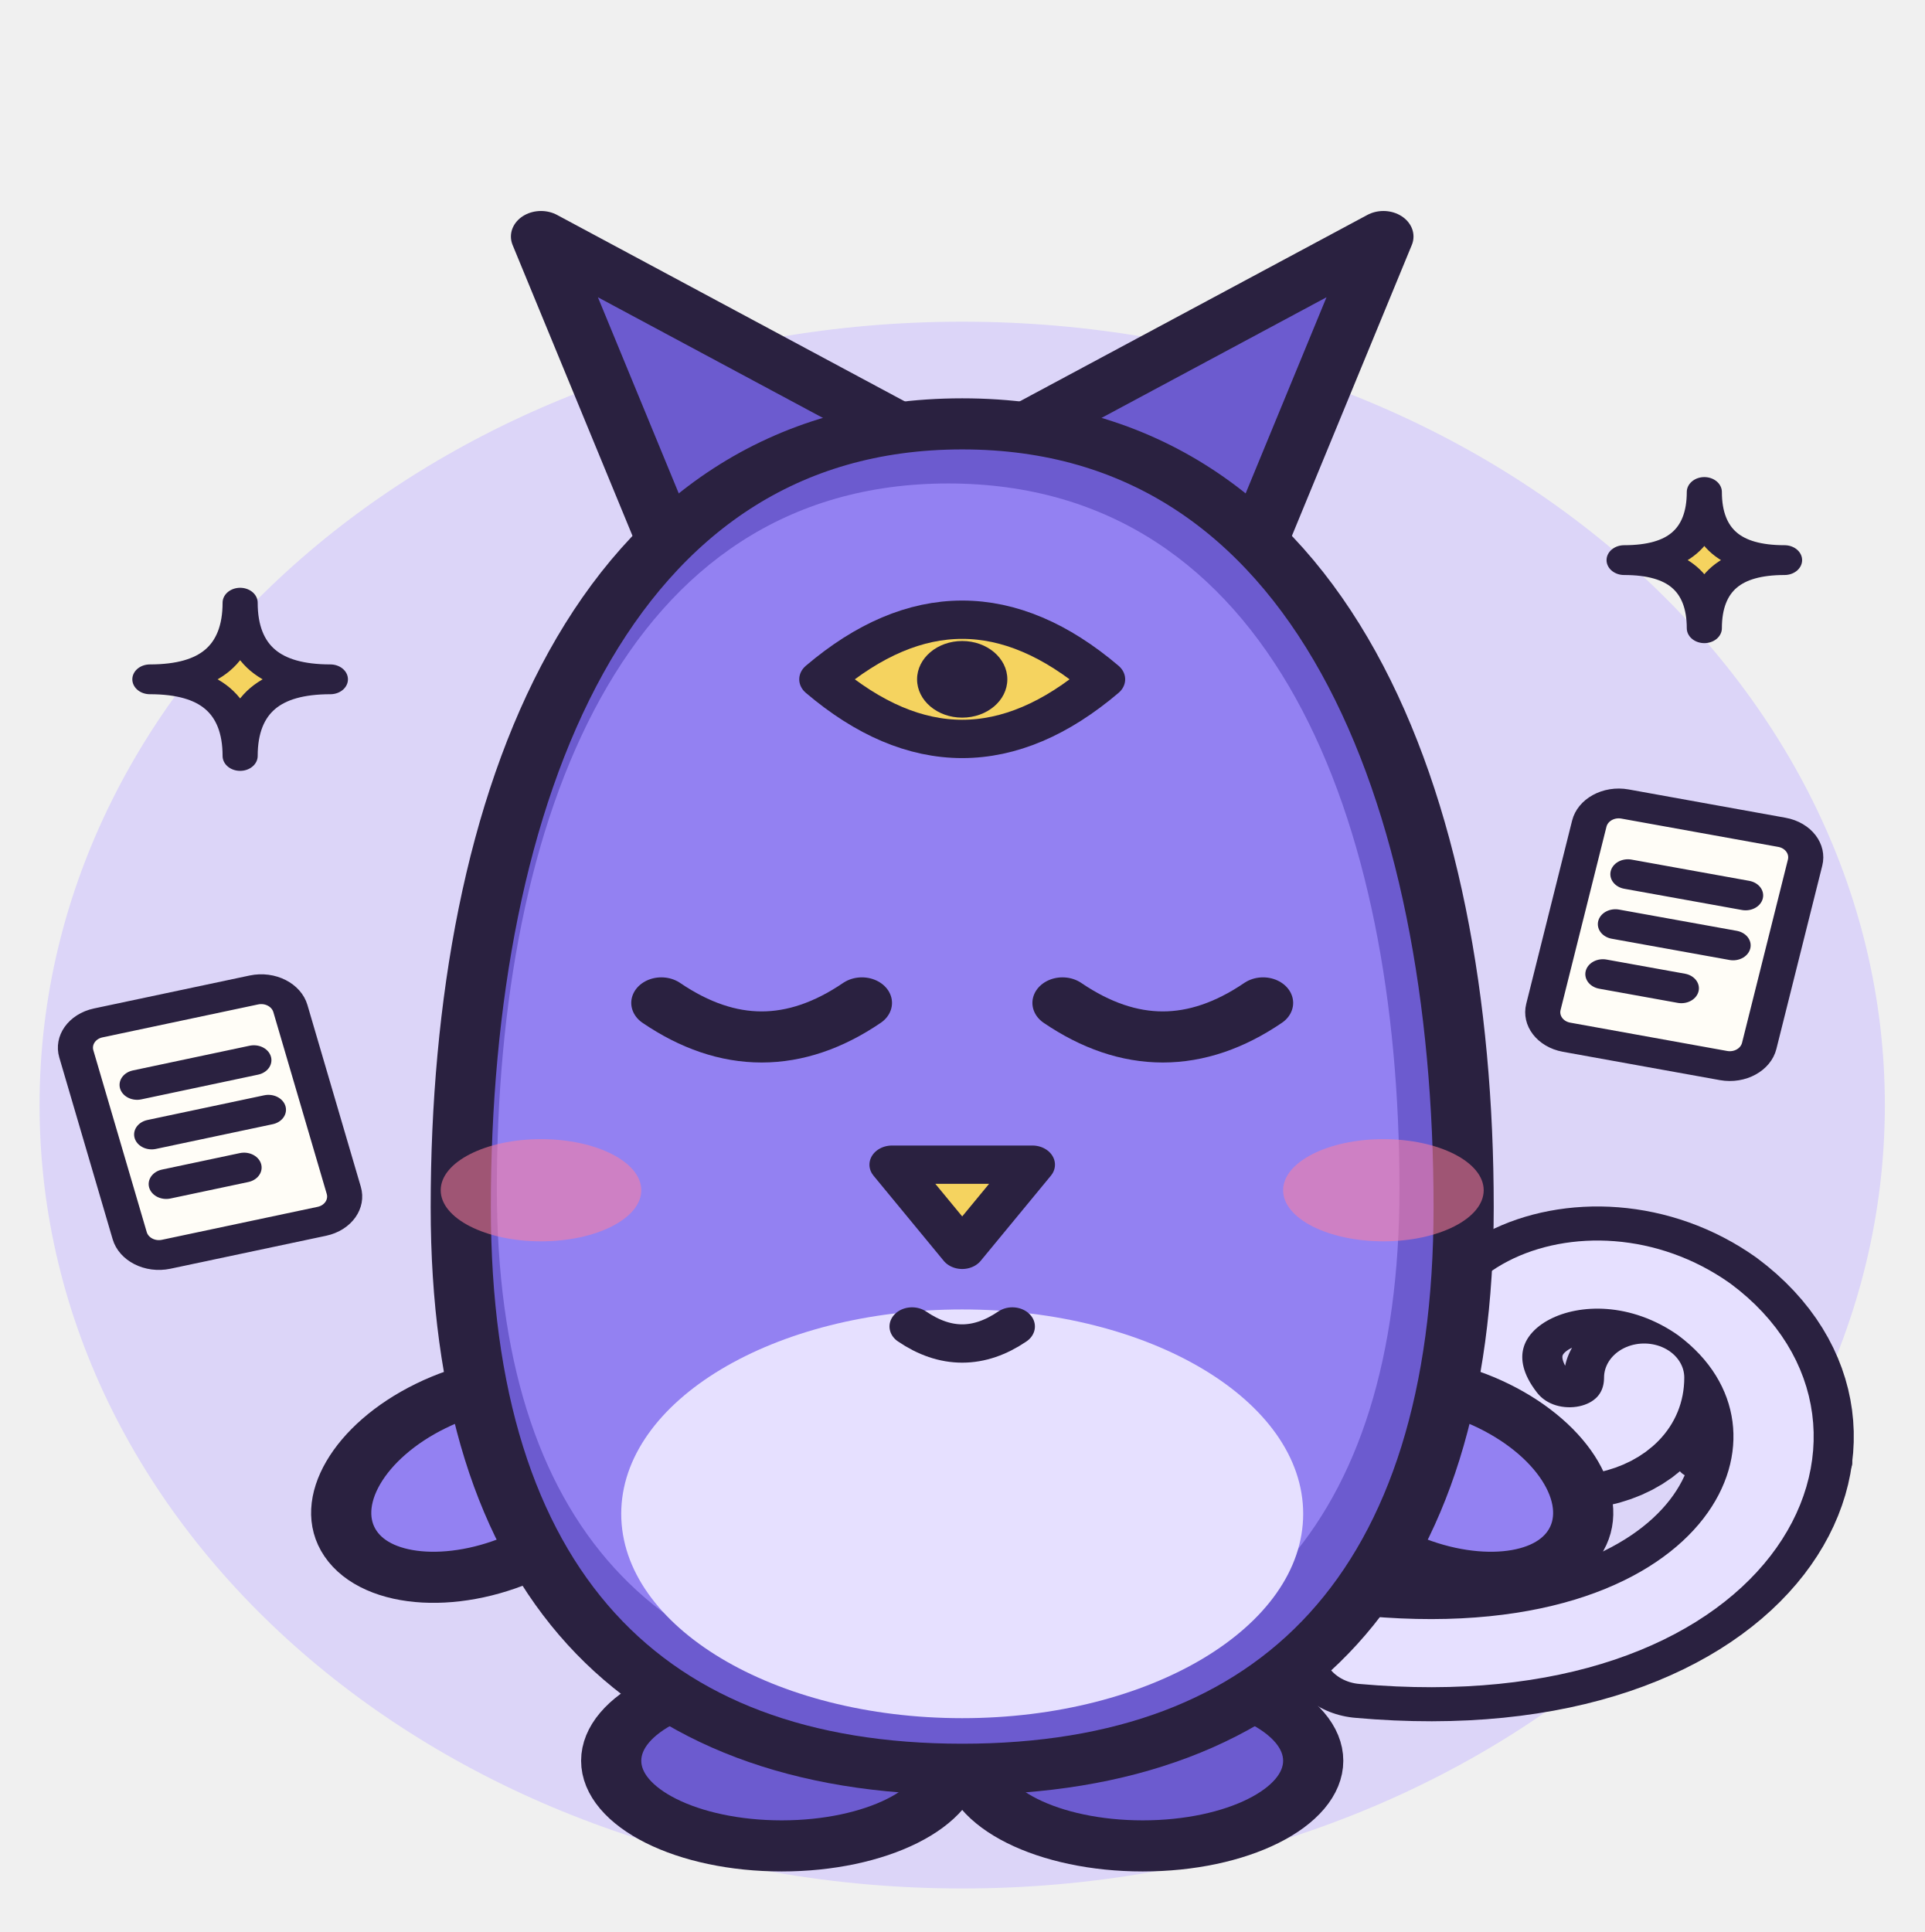
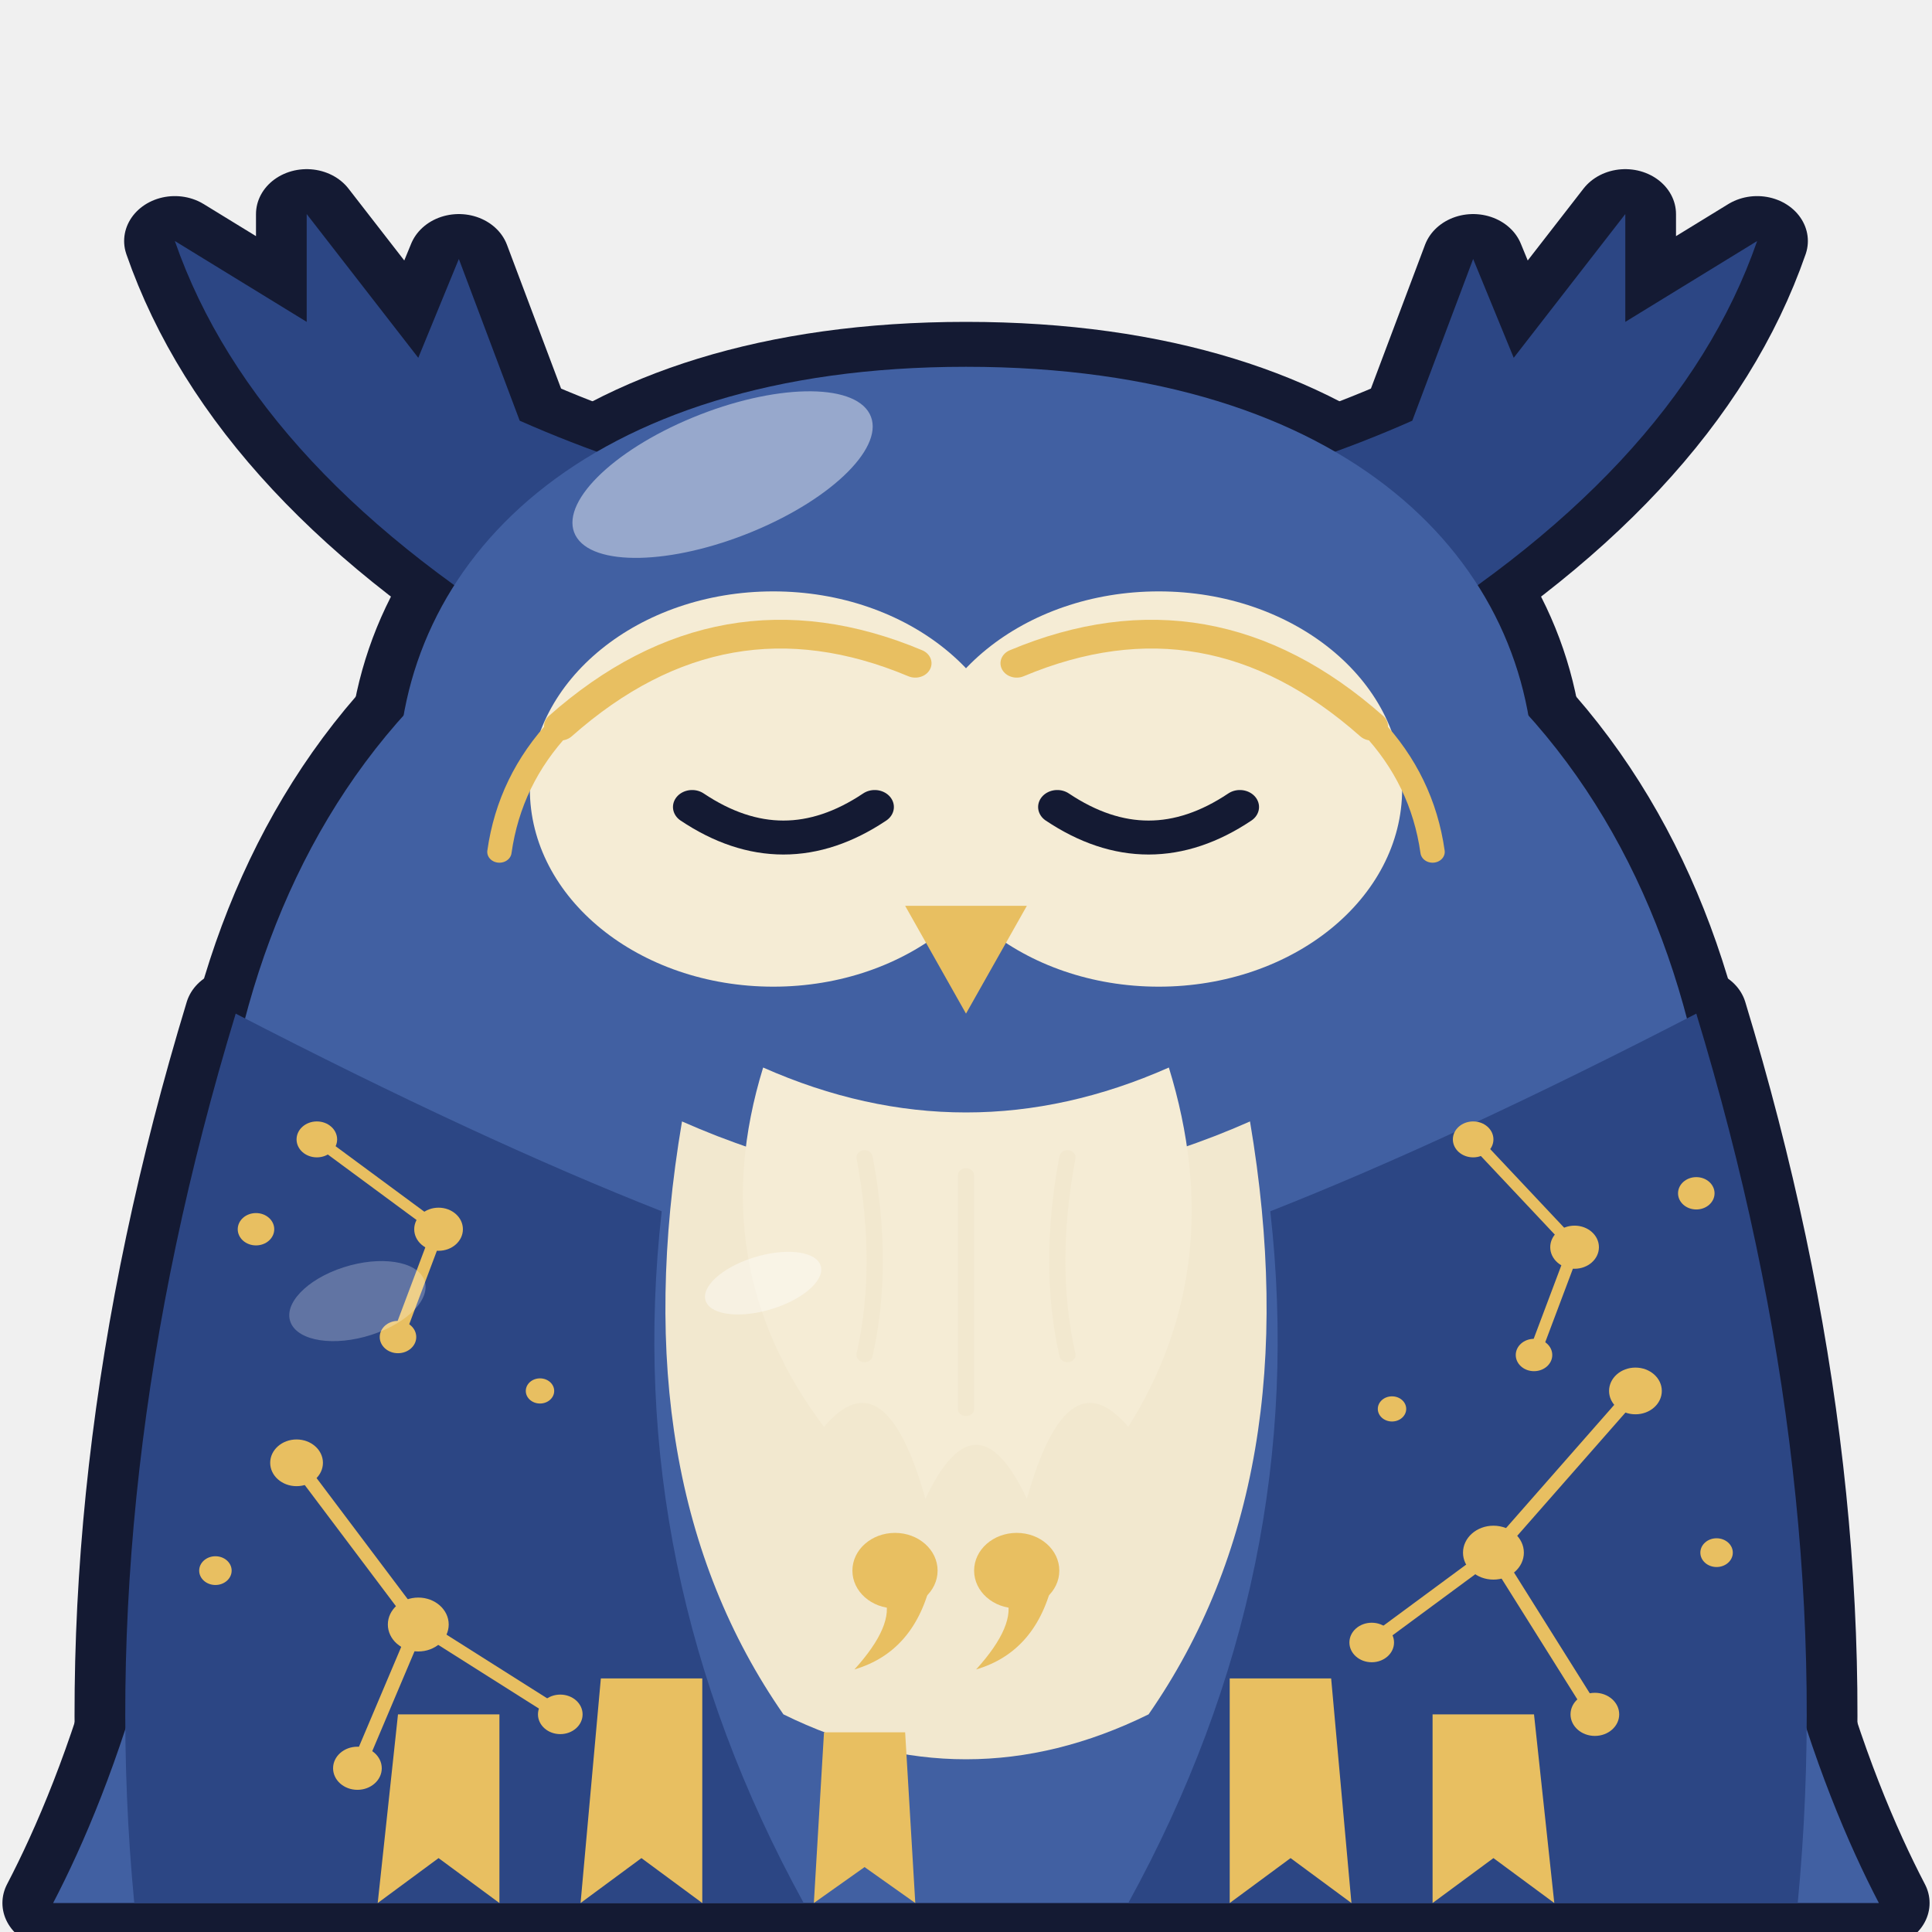
- <svg xmlns="http://www.w3.org/2000/svg" class="cr" viewBox="-1.7 0 203.4 204.2" aria-label="Oracle dormindo" height="1024" width="1020">
-   <g transform="matrix(1.06 0 0 .9 -6 19.6)">
-     <circle fill="#c7baff" opacity=".5" cx="100" cy="108" r="92" stroke="none" />
-     <path class="o thin" fill="#f5d35f" d="M28 49 Q28 58 37 58 Q28 58 28 67 Q28 58 19 58 Q28 58 28 49Z" stroke="rgb(42, 33, 64)" stroke-width="3.5" stroke-linejoin="round" stroke-linecap="round" />
-     <path class="o thin" fill="#f5d35f" d="M174 36 Q174 44 182 44 Q174 44 174 52 Q174 44 166 44 Q174 44 174 36Z" stroke="rgb(42, 33, 64)" stroke-width="3.5" stroke-linejoin="round" stroke-linecap="round" />
-     <path class="o thin" fill="#f5d35f" d="M180 143 Q180 150 187 150 Q180 150 180 157 Q180 150 173 150 Q180 150 180 143Z" stroke="rgb(42, 33, 64)" stroke-width="3.5" stroke-linejoin="round" stroke-linecap="round" />
-     <g transform="rotate(-14 25 110)">
-       <rect class="o thin" fill="#fffdf7" x="14" y="96" width="22" height="28" rx="3" stroke="rgb(42, 33, 64)" stroke-width="3.5" stroke-linejoin="round" stroke-linecap="round" />
-       <path class="o thin ln" d="M19 104 L31 104 M19 110 L31 110 M19 116 L27 116" fill="none" stroke="rgb(42, 33, 64)" stroke-width="3.5" stroke-linejoin="round" stroke-linecap="round" />
+ <svg xmlns="http://www.w3.org/2000/svg" viewBox="0 0 200 200" width="400" height="400">
+   <g transform="translate(100 197) scale(1.05 0.93) translate(-100 -197)">
+     <g class="o">
+       <path stroke="#141a33" stroke-width="10" stroke-linejoin="round" d="M60 58 Q30 38 22 12 L35 21 L35 9 L46 25 L50 14 L56 32 Q66 37 77 40 Z" fill="#141a33" />
+       <path stroke="#141a33" stroke-width="10" stroke-linejoin="round" d="M 140 58 Q 170 38 178 12 L 165 21 L 165 9 L 154 25 L 150 14 L 144 32 Q 134 37 123 40 Z" fill="#141a33" />
+       <path stroke="#141a33" stroke-width="10" stroke-linejoin="round" d="M100 40 C150 40 172 78 174 120 C176 160 184 184 190 197 L10 197 C16 184 24 160 26 120 C28 78 50 40 100 40 Z" fill="#141a33" />
+       <path stroke="#141a33" stroke-width="10" stroke-linejoin="round" d="M28 98 Q14 150 18 197 L84 197 Q66 160 70 120 Q52 112 28 98 Z" fill="#141a33" />
+       <path stroke="#141a33" stroke-width="10" stroke-linejoin="round" d="M172 98 Q186 150 182 197 L116 197 Q134 160 130 120 Q148 112 172 98 Z" fill="#141a33" />
+       <path d="M34 148 L46 166 L40 182 M46 166 L60 176" fill="none" stroke="#141a33" stroke-width="11.4" stroke-linecap="round" stroke-linejoin="round" />
+       <path d="M166 140 L152 158 L162 176 M152 158 L140 168" fill="none" stroke="#141a33" stroke-width="11.4" stroke-linecap="round" stroke-linejoin="round" />
+       <circle stroke="#141a33" stroke-width="10" stroke-linejoin="round" cx="34" cy="148" r="2.6" fill="#141a33" />
+       <circle stroke="#141a33" stroke-width="10" stroke-linejoin="round" cx="46" cy="166" r="3" fill="#141a33" />
+       <circle stroke="#141a33" stroke-width="10" stroke-linejoin="round" cx="40" cy="182" r="2.4" fill="#141a33" />
+       <circle stroke="#141a33" stroke-width="10" stroke-linejoin="round" cx="60" cy="176" r="2.2" fill="#141a33" />
+       <circle stroke="#141a33" stroke-width="10" stroke-linejoin="round" cx="166" cy="140" r="2.6" fill="#141a33" />
+       <circle stroke="#141a33" stroke-width="10" stroke-linejoin="round" cx="152" cy="158" r="3" fill="#141a33" />
+       <circle stroke="#141a33" stroke-width="10" stroke-linejoin="round" cx="162" cy="176" r="2.4" fill="#141a33" />
+       <circle stroke="#141a33" stroke-width="10" stroke-linejoin="round" cx="140" cy="168" r="2.2" fill="#141a33" />
+       <circle stroke="#141a33" stroke-width="10" stroke-linejoin="round" cx="30" cy="122" r="1.8" fill="#141a33" />
+       <circle stroke="#141a33" stroke-width="10" stroke-linejoin="round" cx="172" cy="118" r="1.8" fill="#141a33" />
+       <path stroke="#141a33" stroke-width="10" stroke-linejoin="round" d="M64 172 L62 197 L68 192 L74 197 L74 172 Z" fill="#141a33" />
+       <path stroke="#141a33" stroke-width="10" stroke-linejoin="round" d="M136 172 L138 197 L132 192 L126 197 L126 172 Z" fill="#141a33" />
+       <path stroke="#141a33" stroke-width="10" stroke-linejoin="round" d="M72 110 Q100 124 128 110 Q134 150 118 176 Q100 186 82 176 Q66 150 72 110 Z" fill="#141a33" />
+       <path stroke="#141a33" stroke-width="10" stroke-linejoin="round" d="M100 26 C138 26 156 48 156 72 C156 98 132 112 100 112 C68 112 44 98 44 72 C44 48 62 26 100 26 Z" fill="#141a33" />
+       <ellipse stroke="#141a33" stroke-width="10" stroke-linejoin="round" cx="81" cy="73" rx="24" ry="22" fill="#141a33" />
+       <ellipse stroke="#141a33" stroke-width="10" stroke-linejoin="round" cx="119" cy="73" rx="24" ry="22" fill="#141a33" />
+       <path d="M36 112 L48 122 L44 134 M150 112 L160 124 L156 136" fill="none" stroke="#141a33" stroke-width="11.2" stroke-linecap="round" stroke-linejoin="round" />
+       <circle stroke="#141a33" stroke-width="10" stroke-linejoin="round" cx="36" cy="112" r="2" fill="#141a33" />
+       <circle stroke="#141a33" stroke-width="10" stroke-linejoin="round" cx="48" cy="122" r="2.4" fill="#141a33" />
+       <circle stroke="#141a33" stroke-width="10" stroke-linejoin="round" cx="44" cy="134" r="1.8" fill="#141a33" />
+       <circle stroke="#141a33" stroke-width="10" stroke-linejoin="round" cx="150" cy="112" r="2" fill="#141a33" />
+       <circle stroke="#141a33" stroke-width="10" stroke-linejoin="round" cx="160" cy="124" r="2.4" fill="#141a33" />
+       <circle stroke="#141a33" stroke-width="10" stroke-linejoin="round" cx="156" cy="136" r="1.8" fill="#141a33" />
+       <circle stroke="#141a33" stroke-width="10" stroke-linejoin="round" cx="26" cy="160" r="1.6" fill="#141a33" />
+       <circle stroke="#141a33" stroke-width="10" stroke-linejoin="round" cx="174" cy="158" r="1.6" fill="#141a33" />
+       <circle stroke="#141a33" stroke-width="10" stroke-linejoin="round" cx="58" cy="140" r="1.4" fill="#141a33" />
+       <circle stroke="#141a33" stroke-width="10" stroke-linejoin="round" cx="142" cy="142" r="1.4" fill="#141a33" />
+       <path stroke="#141a33" stroke-width="10" stroke-linejoin="round" d="M44 176 L42 197 L48 192 L54 197 L54 176 Z" fill="#141a33" />
+       <path stroke="#141a33" stroke-width="10" stroke-linejoin="round" d="M156 176 L158 197 L152 192 L146 197 L146 176 Z" fill="#141a33" />
+       <path stroke="#141a33" stroke-width="10" stroke-linejoin="round" d="M86 178 L85 197 L90 193 L95 197 L94 178 Z" fill="#141a33" />
+       <circle stroke="#141a33" stroke-width="10" stroke-linejoin="round" cx="93" cy="160" r="4.2" fill="#141a33" />
+       <path stroke="#141a33" stroke-width="10" stroke-linejoin="round" d="M96.6 161 Q95 169 89 171 Q93 166 92 163 Z" fill="#141a33" />
+       <circle stroke="#141a33" stroke-width="10" stroke-linejoin="round" cx="105" cy="160" r="4.2" fill="#141a33" />
+       <path stroke="#141a33" stroke-width="10" stroke-linejoin="round" d="M108.6 161 Q107 169 101 171 Q105 166 104 163 Z" fill="#141a33" />
+       <path stroke="#141a33" stroke-width="10" stroke-linejoin="round" d="M80 104 Q100 114 120 104 Q126 126 116 144 Q110 136 106 152 Q101 140 96 152 Q92 136 86 144 Q74 126 80 104 Z" fill="#141a33" />
+       <path d="M90 114 Q92 126 90 136 M100 116 Q100 130 100 142 M110 114 Q108 126 110 136" fill="none" stroke="#141a33" stroke-width="11.6" stroke-linecap="round" stroke-linejoin="round" />
+       <path d="M73.0 75.0 Q82.0 81.8 91.0 75.0" fill="none" stroke="#141a33" stroke-width="13.78" stroke-linecap="round" stroke-linejoin="round" />
+       <path d="M109.0 75.0 Q118.0 81.8 127.0 75.0" fill="none" stroke="#141a33" stroke-width="13.78" stroke-linecap="round" stroke-linejoin="round" />
+       <path d="M60 66 Q76 50 95 59" fill="none" stroke="#141a33" stroke-width="13.2" stroke-linecap="round" stroke-linejoin="round" />
+       <path d="M140 66 Q124 50 105 59" fill="none" stroke="#141a33" stroke-width="13.2" stroke-linecap="round" stroke-linejoin="round" />
+       <path d="M60 66 Q55 72 54 80" fill="none" stroke="#141a33" stroke-width="12.4" stroke-linecap="round" stroke-linejoin="round" />
+       <path d="M140 66 Q145 72 146 80" fill="none" stroke="#141a33" stroke-width="12.4" stroke-linecap="round" stroke-linejoin="round" />
+       <polygon stroke="#141a33" stroke-width="10" stroke-linejoin="round" points="94,86 106,86 100,98" fill="#141a33" />
    </g>
-     <g transform="rotate(12 171 88)">
-       <rect class="o thin" fill="#fffdf7" x="160" y="74" width="22" height="28" rx="3" stroke="rgb(42, 33, 64)" stroke-width="3.5" stroke-linejoin="round" stroke-linecap="round" />
-       <path class="o thin ln" d="M165 82 L177 82 M165 88 L177 88 M165 94 L173 94" fill="none" stroke="rgb(42, 33, 64)" stroke-width="3.5" stroke-linejoin="round" stroke-linecap="round" />
-     </g>
-     <path class="tl ink w16" d="M140 172 C178 176 190 146 174 132 C162 122 146 132 154 144 C158 150 168 148 168 140" fill="none" stroke="rgb(42, 33, 64)" stroke-width="16" stroke-linejoin="round" stroke-linecap="round" />
-     <path class="tl w8" stroke="#e6e0ff" d="M140 172 C178 176 190 146 174 132 C162 122 146 132 154 144 C158 150 168 148 168 140" fill="none" stroke-width="8" stroke-linejoin="round" stroke-linecap="round" />
-     <path class="o" fill="#6c5bcf" d="M72 46 L58 6 L96 30Z" stroke="rgb(42, 33, 64)" stroke-width="6" stroke-linejoin="round" stroke-linecap="round" />
-     <path class="o" fill="#6c5bcf" d="M128 46 L142 6 L104 30Z" stroke="rgb(42, 33, 64)" stroke-width="6" stroke-linejoin="round" stroke-linecap="round" />
-     <ellipse class="o" fill="#6c5bcf" cx="82" cy="185" rx="17" ry="10" stroke="rgb(42, 33, 64)" stroke-width="6" stroke-linejoin="round" stroke-linecap="round" />
-     <ellipse class="o" fill="#6c5bcf" cx="118" cy="185" rx="17" ry="10" stroke="rgb(42, 33, 64)" stroke-width="6" stroke-linejoin="round" stroke-linecap="round" />
-     <ellipse class="o" fill="#9381f2" cx="52" cy="152" rx="10" ry="15" transform="rotate(60 52 152)" stroke="rgb(42, 33, 64)" stroke-width="6" stroke-linejoin="round" stroke-linecap="round" />
-     <ellipse class="o" fill="#9381f2" cx="148" cy="152" rx="10" ry="15" transform="rotate(-60 148 152)" stroke="rgb(42, 33, 64)" stroke-width="6" stroke-linejoin="round" stroke-linecap="round" />
-     <path fill="#6c5bcf" d="M100 28 C136 28 150 72 150 120 C150 164 132 186 100 186 C68 186 50 164 50 120 C50 72 64 28 100 28Z" stroke="none" />
-     <path fill="#9381f2" transform="matrix(.9 0 0 .9 8.6 9.8)" d="M100 28 C136 28 150 72 150 120 C150 164 132 186 100 186 C68 186 50 164 50 120 C50 72 64 28 100 28Z" stroke="none" />
-     <ellipse fill="#e6e0ff" cx="100" cy="156" rx="34" ry="24" stroke="none" />
-     <path class="o ln" d="M100 28 C136 28 150 72 150 120 C150 164 132 186 100 186 C68 186 50 164 50 120 C50 72 64 28 100 28Z" fill="none" stroke="rgb(42, 33, 64)" stroke-width="6" stroke-linejoin="round" stroke-linecap="round" />
-     <path class="o m" fill="#f5d35f" d="M86 58 Q100 44 114 58 Q100 72 86 58Z" stroke="rgb(42, 33, 64)" stroke-width="4.5" stroke-linejoin="round" stroke-linecap="round" />
-     <circle class="k" cx="100" cy="58" r="4.5" fill="rgb(42, 33, 64)" stroke="none" />
-     <path class="o ln" d="M70 96 Q80 104 90 96" fill="none" stroke="rgb(42, 33, 64)" stroke-width="6" stroke-linejoin="round" stroke-linecap="round" />
-     <path class="o ln" d="M110 96 Q120 104 130 96" fill="none" stroke="rgb(42, 33, 64)" stroke-width="6" stroke-linejoin="round" stroke-linecap="round" />
-     <path class="o ln m" d="M95 134 Q100 138 105 134" fill="none" stroke="rgb(42, 33, 64)" stroke-width="4.5" stroke-linejoin="round" stroke-linecap="round" />
-     <ellipse class="ck" cx="58" cy="118" rx="10" ry="6" fill="rgb(255, 127, 159)" stroke="none" opacity="0.55" />
-     <ellipse class="ck" cx="142" cy="118" rx="10" ry="6" fill="rgb(255, 127, 159)" stroke="none" opacity="0.55" />
-     <path class="o m" fill="#f5d35f" d="M93 115 L107 115 L100 125Z" stroke="rgb(42, 33, 64)" stroke-width="4.5" stroke-linejoin="round" stroke-linecap="round" />
+     <path d="M60 58 Q30 38 22 12 L35 21 L35 9 L46 25 L50 14 L56 32 Q66 37 77 40 Z" fill="#2c4684" />
+     <path d="M 140 58 Q 170 38 178 12 L 165 21 L 165 9 L 154 25 L 150 14 L 144 32 Q 134 37 123 40 Z" fill="#2c4684" />
+     <path d="M100 40 C150 40 172 78 174 120 C176 160 184 184 190 197 L10 197 C16 184 24 160 26 120 C28 78 50 40 100 40 Z" fill="#4160a2" />
+     <path d="M28 98 Q14 150 18 197 L84 197 Q66 160 70 120 Q52 112 28 98 Z" fill="#2c4684" />
+     <path d="M172 98 Q186 150 182 197 L116 197 Q134 160 130 120 Q148 112 172 98 Z" fill="#2c4684" />
+     <path d="M34 148 L46 166 L40 182 M46 166 L60 176" fill="none" stroke="#e8bf61" stroke-width="1.4" stroke-linecap="round" stroke-linejoin="round" />
+     <path d="M166 140 L152 158 L162 176 M152 158 L140 168" fill="none" stroke="#e8bf61" stroke-width="1.4" stroke-linecap="round" stroke-linejoin="round" />
+     <circle cx="34" cy="148" r="2.6" fill="#e8bf61" />
+     <circle cx="46" cy="166" r="3" fill="#e8bf61" />
+     <circle cx="40" cy="182" r="2.4" fill="#e8bf61" />
+     <circle cx="60" cy="176" r="2.2" fill="#e8bf61" />
+     <circle cx="166" cy="140" r="2.6" fill="#e8bf61" />
+     <circle cx="152" cy="158" r="3" fill="#e8bf61" />
+     <circle cx="162" cy="176" r="2.4" fill="#e8bf61" />
+     <circle cx="140" cy="168" r="2.2" fill="#e8bf61" />
+     <circle cx="30" cy="122" r="1.8" fill="#e8bf61" />
+     <circle cx="172" cy="118" r="1.8" fill="#e8bf61" />
+     <path d="M64 172 L62 197 L68 192 L74 197 L74 172 Z" fill="#e8bf61" />
+     <path d="M136 172 L138 197 L132 192 L126 197 L126 172 Z" fill="#e8bf61" />
+     <path d="M72 110 Q100 124 128 110 Q134 150 118 176 Q100 186 82 176 Q66 150 72 110 Z" fill="#f2e8cf" />
+     <path d="M100 26 C138 26 156 48 156 72 C156 98 132 112 100 112 C68 112 44 98 44 72 C44 48 62 26 100 26 Z" fill="#4160a2" />
+     <ellipse cx="81" cy="73" rx="24" ry="22" fill="#f5ecd5" />
+     <ellipse cx="119" cy="73" rx="24" ry="22" fill="#f5ecd5" />
+     <path d="M36 112 L48 122 L44 134 M150 112 L160 124 L156 136" fill="none" stroke="#e8bf61" stroke-width="1.2" stroke-linecap="round" stroke-linejoin="round" />
+     <circle cx="36" cy="112" r="2" fill="#e8bf61" />
+     <circle cx="48" cy="122" r="2.4" fill="#e8bf61" />
+     <circle cx="44" cy="134" r="1.8" fill="#e8bf61" />
+     <circle cx="150" cy="112" r="2" fill="#e8bf61" />
+     <circle cx="160" cy="124" r="2.4" fill="#e8bf61" />
+     <circle cx="156" cy="136" r="1.8" fill="#e8bf61" />
+     <circle cx="26" cy="160" r="1.6" fill="#e8bf61" />
+     <circle cx="174" cy="158" r="1.6" fill="#e8bf61" />
+     <circle cx="58" cy="140" r="1.4" fill="#e8bf61" />
+     <circle cx="142" cy="142" r="1.4" fill="#e8bf61" />
+     <path d="M44 176 L42 197 L48 192 L54 197 L54 176 Z" fill="#e8bf61" />
+     <path d="M156 176 L158 197 L152 192 L146 197 L146 176 Z" fill="#e8bf61" />
+     <path d="M86 178 L85 197 L90 193 L95 197 L94 178 Z" fill="#e8bf61" />
+     <circle cx="93" cy="160" r="4.2" fill="#e8bf61" />
+     <path d="M96.6 161 Q95 169 89 171 Q93 166 92 163 Z" fill="#e8bf61" />
+     <circle cx="105" cy="160" r="4.2" fill="#e8bf61" />
+     <path d="M108.6 161 Q107 169 101 171 Q105 166 104 163 Z" fill="#e8bf61" />
+     <path d="M80 104 Q100 114 120 104 Q126 126 116 144 Q110 136 106 152 Q101 140 96 152 Q92 136 86 144 Q74 126 80 104 Z" fill="#f5ecd5" />
+     <path d="M90 114 Q92 126 90 136 M100 116 Q100 130 100 142 M110 114 Q108 126 110 136" fill="none" stroke="#f2e8cf" stroke-width="1.6" stroke-linecap="round" stroke-linejoin="round" />
+     <path d="M73.0 75.0 Q82.0 81.8 91.0 75.0" fill="none" stroke="#141a33" stroke-width="3.78" stroke-linecap="round" stroke-linejoin="round" />
+     <path d="M109.0 75.0 Q118.0 81.8 127.0 75.0" fill="none" stroke="#141a33" stroke-width="3.78" stroke-linecap="round" stroke-linejoin="round" />
+     <path d="M60 66 Q76 50 95 59" fill="none" stroke="#e8bf61" stroke-width="3.2" stroke-linecap="round" stroke-linejoin="round" />
+     <path d="M140 66 Q124 50 105 59" fill="none" stroke="#e8bf61" stroke-width="3.2" stroke-linecap="round" stroke-linejoin="round" />
+     <path d="M60 66 Q55 72 54 80" fill="none" stroke="#e8bf61" stroke-width="2.4" stroke-linecap="round" stroke-linejoin="round" />
+     <path d="M140 66 Q145 72 146 80" fill="none" stroke="#e8bf61" stroke-width="2.4" stroke-linecap="round" stroke-linejoin="round" />
+     <polygon points="94,86 106,86 100,98" fill="#e8bf61" />
+     <ellipse cx="76" cy="38" rx="16" ry="7" fill="#ffffff" opacity="0.45" transform="rotate(-25 76 38)" />
+     <ellipse cx="40" cy="130" rx="7" ry="4" fill="#ffffff" opacity="0.25" transform="rotate(-20 40 130)" />
+     <ellipse cx="80" cy="128" rx="6" ry="3" fill="#ffffff" opacity="0.4" transform="rotate(-20 80 128)" />
  </g>
</svg>
